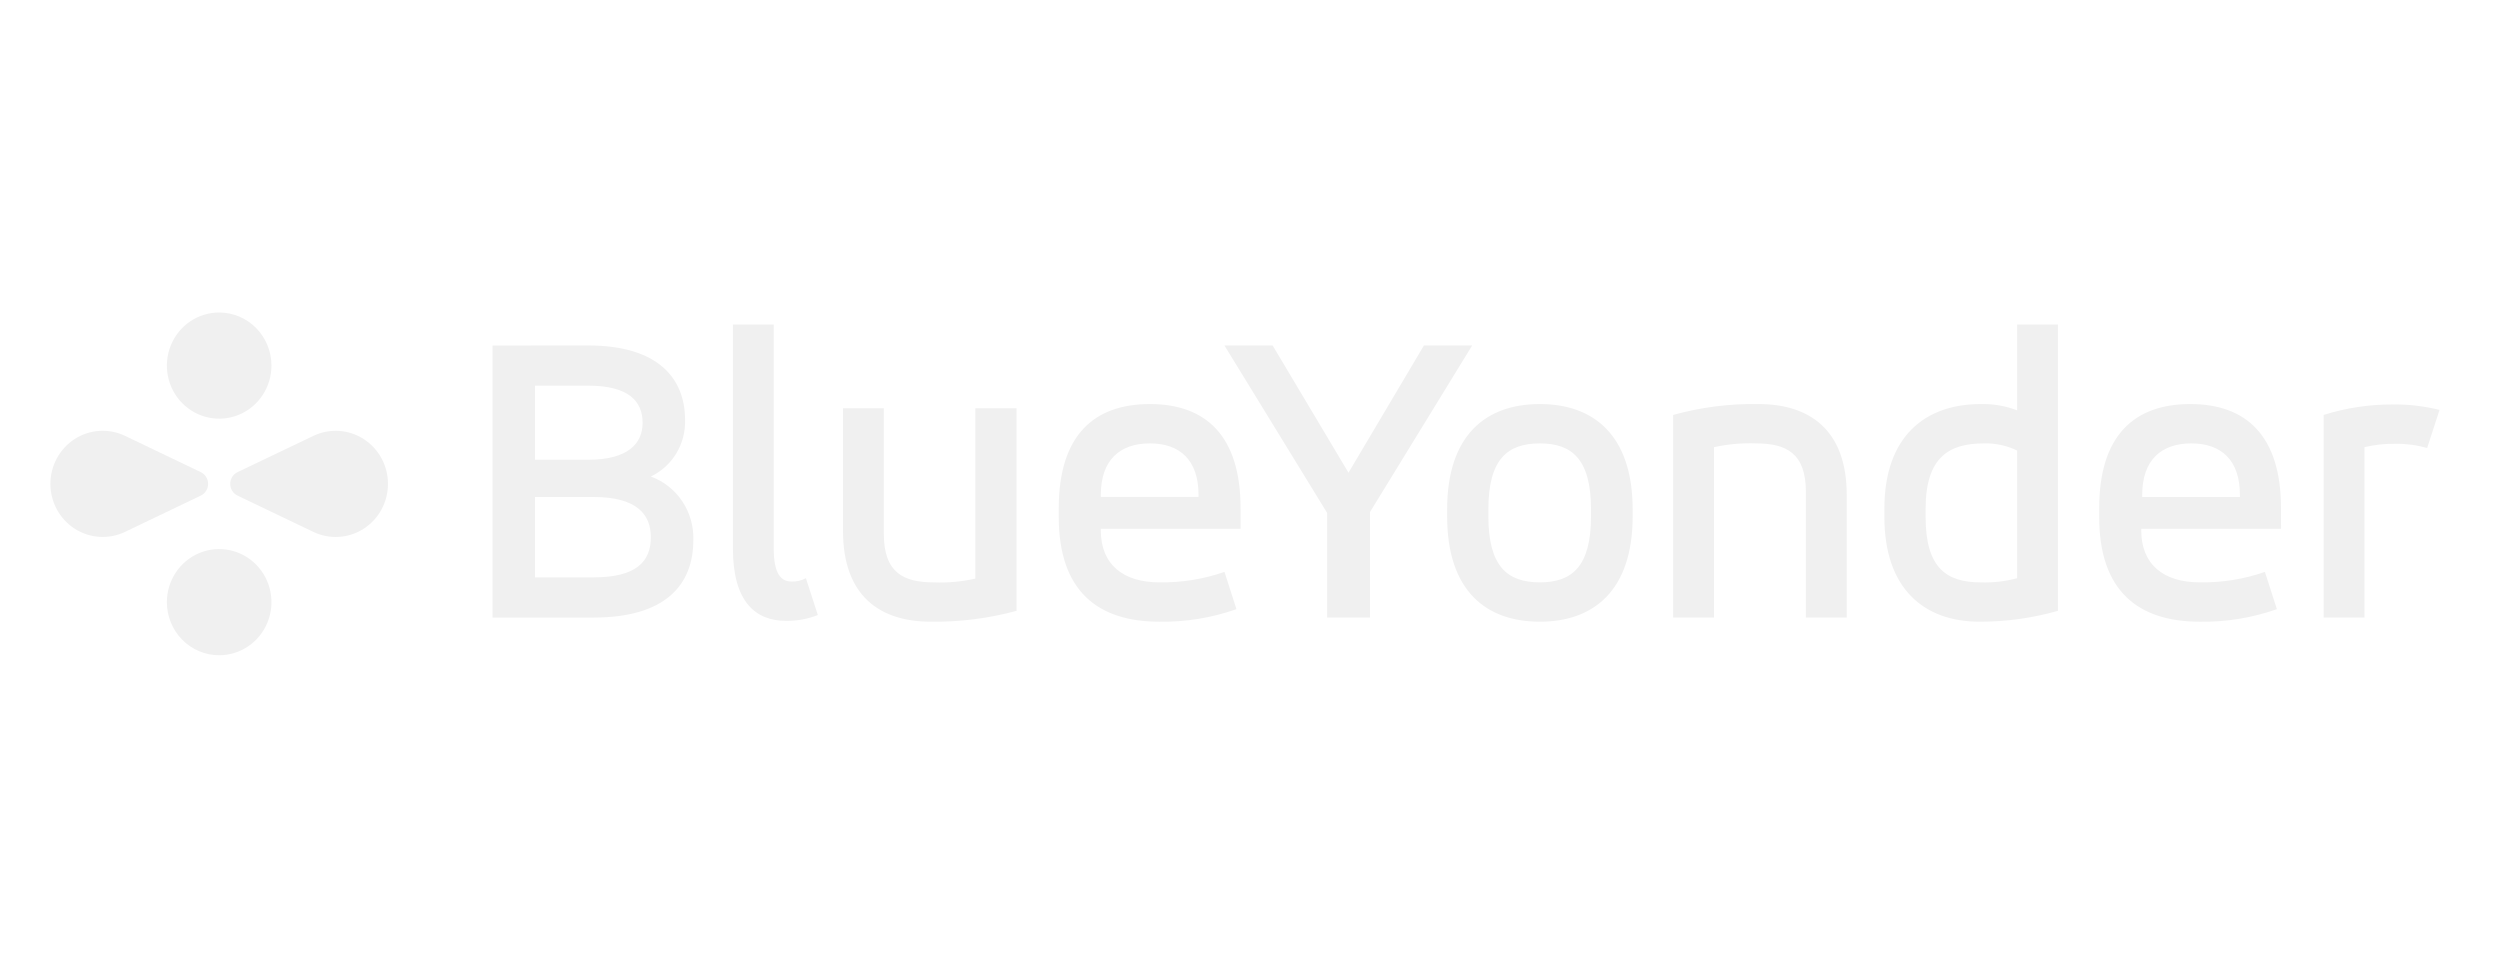
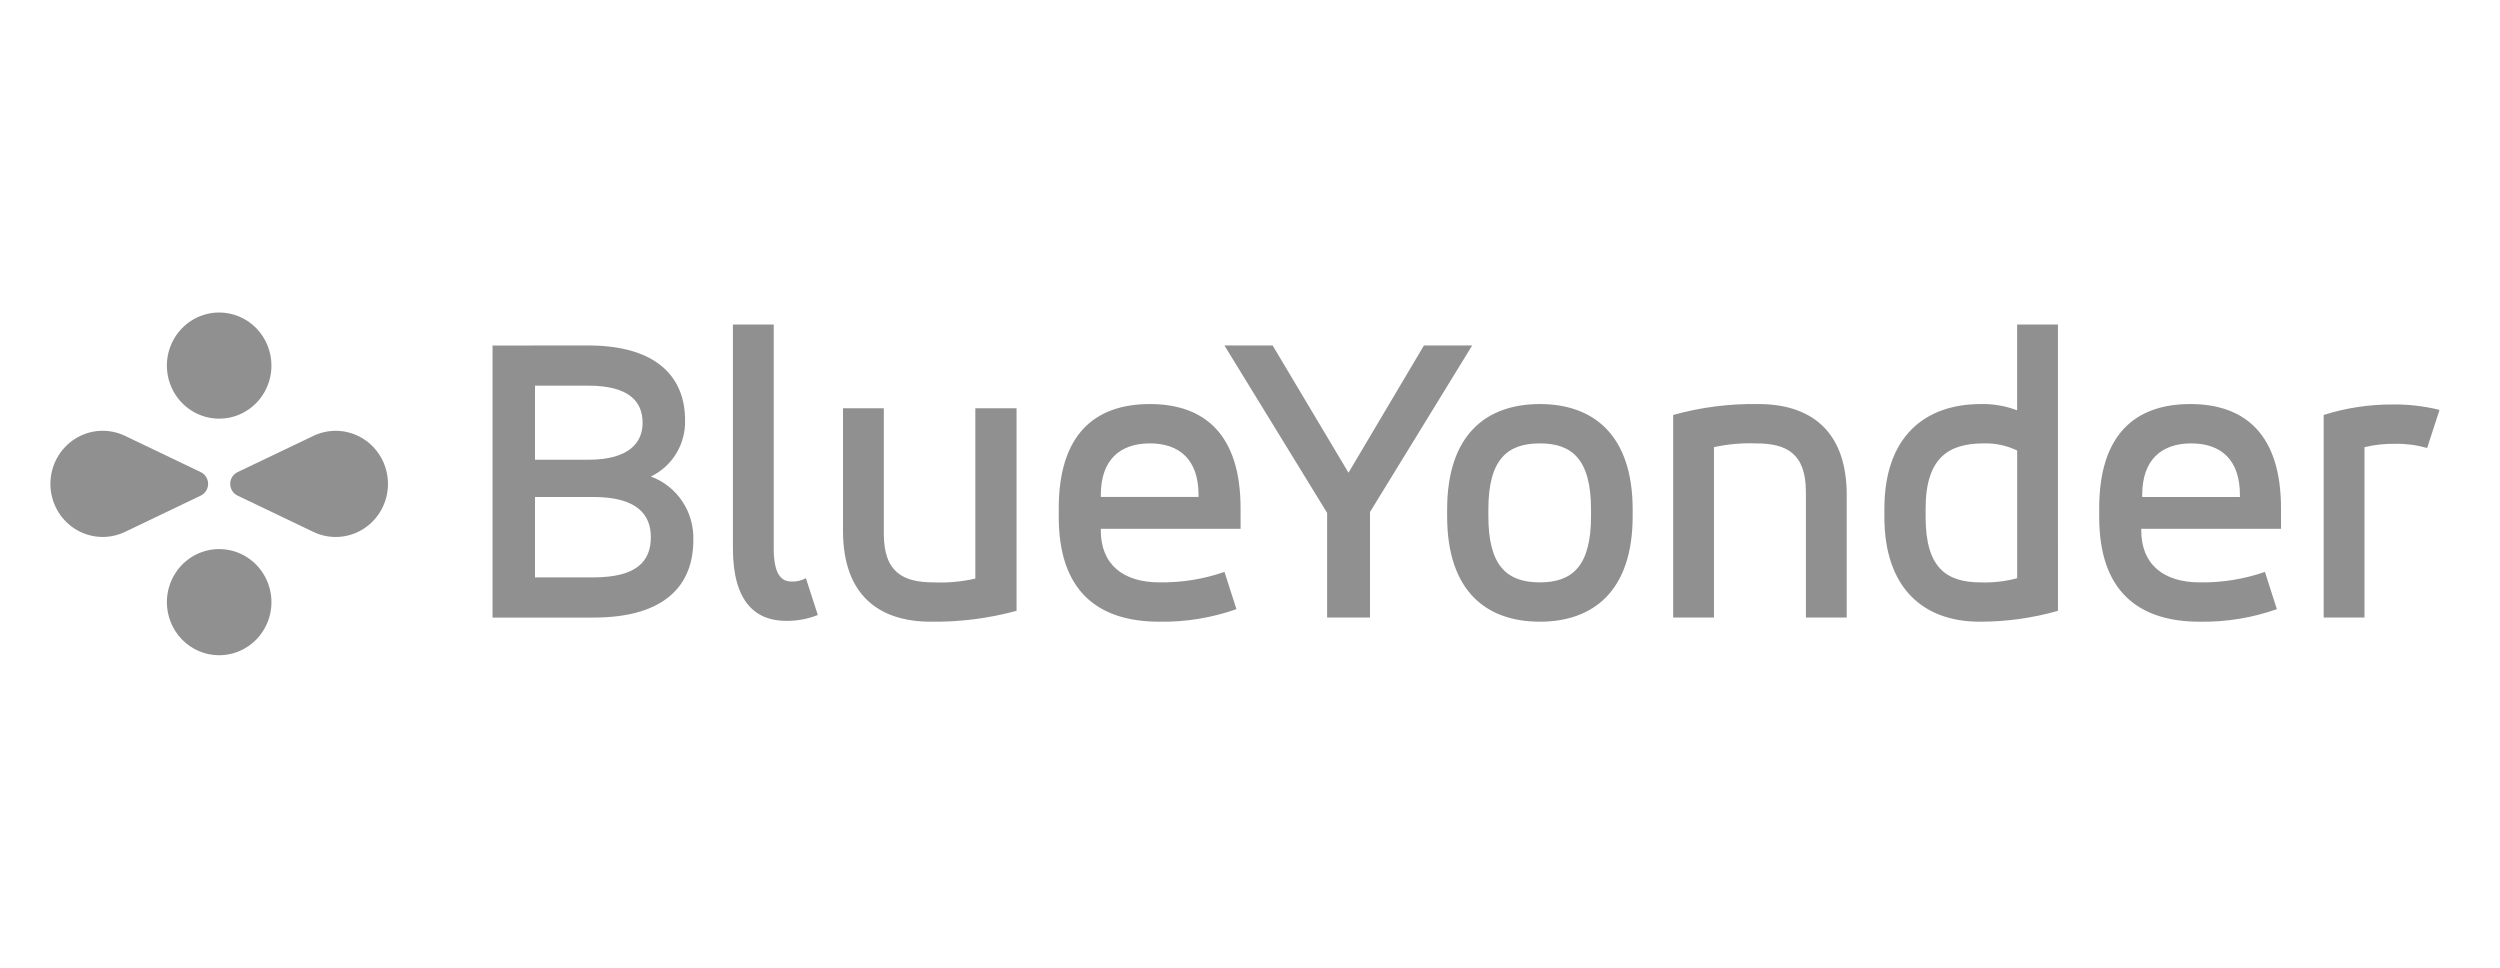
<svg xmlns="http://www.w3.org/2000/svg" width="248" height="96" viewBox="0 0 248 96" fill="none">
-   <path d="M58.348 34.27C65.256 34.27 67.959 37.509 67.959 41.665C67.993 42.834 67.689 43.987 67.086 44.983C66.483 45.978 65.607 46.774 64.564 47.27C65.834 47.735 66.926 48.596 67.683 49.73C68.44 50.864 68.823 52.213 68.778 53.582C68.778 58.025 65.999 61.263 58.879 61.263H48.86V34.276L58.348 34.27ZM53.072 38.257V45.607H58.348C62.356 45.607 63.746 43.946 63.746 41.953C63.746 39.794 62.355 38.257 58.348 38.257H53.072ZM53.072 49.302V57.275H58.879C63.133 57.275 64.564 55.697 64.564 53.288C64.564 51.001 63.133 49.302 58.879 49.302H53.072ZM72.705 32.195H76.754V54.41C76.754 56.942 77.49 57.688 78.513 57.688C79.011 57.711 79.505 57.596 79.944 57.355L81.129 61.009C80.126 61.407 79.057 61.605 77.98 61.59C74.996 61.59 72.705 59.761 72.705 54.407L72.705 32.195ZM100.843 60.594C98.07 61.348 95.207 61.711 92.336 61.673C87.305 61.673 83.626 59.141 83.626 52.663V40.499H87.675V52.955C87.675 56.816 89.638 57.772 92.623 57.772C94.01 57.83 95.398 57.704 96.753 57.397V40.499H100.842L100.843 60.594ZM123.069 52.455H109.2V52.621C109.2 55.985 111.409 57.77 115.008 57.77C117.204 57.805 119.39 57.454 121.469 56.732L122.655 60.428C120.198 61.295 117.609 61.716 115.008 61.673C108.873 61.673 105.028 58.601 105.028 51.293V50.421C105.028 43.155 108.546 40.082 114.067 40.082C119.548 40.082 123.064 43.155 123.064 50.421L123.069 52.455ZM109.205 49.299H118.894V49.092C118.894 45.604 117.012 43.984 114.068 43.984C111.124 43.984 109.201 45.603 109.201 49.092L109.205 49.299ZM135.904 50.794V61.257H131.651V50.879L121.464 34.27H126.245L133.771 46.893L141.255 34.27H146.04L135.904 50.794ZM143.556 50.545C143.556 43.113 147.442 40.082 152.758 40.082C158.034 40.082 161.96 43.113 161.96 50.545V51.209C161.96 58.641 158.034 61.673 152.758 61.673C147.442 61.673 143.556 58.642 143.556 51.209V50.545ZM157.829 50.545C157.829 45.563 155.949 43.985 152.758 43.985C149.529 43.985 147.646 45.563 147.646 50.545V51.209C147.646 56.192 149.528 57.77 152.758 57.77C155.949 57.77 157.829 56.191 157.829 51.209V50.545ZM165.977 41.162C168.734 40.396 171.585 40.032 174.443 40.082C179.474 40.082 183.195 42.615 183.195 49.092V61.258H179.145V48.801C179.145 44.94 177.183 43.985 174.197 43.985C172.797 43.933 171.396 44.059 170.026 44.358V61.258H165.977V41.162ZM204.149 60.594C201.62 61.315 199.005 61.678 196.378 61.673C190.775 61.673 186.931 58.31 186.931 51.293V50.462C186.931 43.279 190.979 40.082 196.5 40.082C197.728 40.054 198.95 40.265 200.099 40.705V32.195H204.148L204.149 60.594ZM191.021 51.293C191.021 56.359 193.107 57.773 196.502 57.773C197.715 57.814 198.928 57.674 200.101 57.358V44.692C199.067 44.195 197.932 43.953 196.788 43.986C193.393 43.986 191.021 45.315 191.021 50.466L191.021 51.293ZM226.279 52.456H212.412V52.622C212.412 55.985 214.62 57.771 218.219 57.771C220.416 57.806 222.602 57.455 224.68 56.733L225.867 60.428C223.409 61.295 220.82 61.717 218.219 61.674C212.084 61.674 208.24 58.602 208.24 51.294V50.422C208.24 43.155 211.758 40.082 217.279 40.082C222.76 40.082 226.276 43.155 226.276 50.422L226.279 52.456ZM212.507 49.3H222.199V49.092C222.199 45.605 220.318 43.985 217.373 43.985C214.428 43.985 212.507 45.604 212.507 49.092V49.3ZM230.508 41.162C232.732 40.46 235.049 40.11 237.378 40.124C238.935 40.104 240.488 40.286 242 40.663L240.773 44.441C239.749 44.148 238.688 44.008 237.624 44.027C236.592 44.006 235.562 44.118 234.557 44.359V61.258H230.509L230.508 41.162Z" fill="#F0F0F0" />
-   <path d="M21.741 31C20.715 31 19.712 31.309 18.859 31.887C18.006 32.466 17.341 33.289 16.949 34.251C16.556 35.213 16.453 36.272 16.654 37.294C16.854 38.315 17.348 39.254 18.073 39.99C18.799 40.726 19.723 41.228 20.729 41.431C21.735 41.634 22.778 41.53 23.726 41.132C24.674 40.733 25.484 40.058 26.054 39.192C26.624 38.326 26.928 37.308 26.928 36.266C26.928 34.87 26.381 33.53 25.409 32.542C24.436 31.555 23.117 31 21.741 31ZM21.741 65C22.767 65 23.77 64.691 24.623 64.112C25.476 63.534 26.141 62.711 26.533 61.749C26.926 60.787 27.029 59.728 26.828 58.706C26.628 57.685 26.134 56.746 25.409 56.01C24.683 55.274 23.759 54.772 22.753 54.569C21.747 54.366 20.704 54.47 19.756 54.868C18.808 55.267 17.998 55.942 17.428 56.808C16.858 57.674 16.554 58.692 16.554 59.734C16.554 61.13 17.1 62.47 18.073 63.458C19.046 64.445 20.365 65 21.741 65ZM22.837 48C22.837 48.245 22.906 48.485 23.036 48.692C23.166 48.899 23.352 49.063 23.571 49.166L31.091 52.767C31.881 53.145 32.753 53.314 33.625 53.258C34.497 53.203 35.342 52.924 36.079 52.449C36.817 51.974 37.425 51.317 37.846 50.539C38.267 49.762 38.487 48.889 38.487 48.002C38.487 47.115 38.267 46.242 37.846 45.465C37.425 44.688 36.817 44.031 36.079 43.556C35.342 43.08 34.497 42.802 33.625 42.746C32.753 42.691 31.881 42.86 31.091 43.238L23.57 46.834C23.351 46.937 23.165 47.101 23.035 47.308C22.905 47.515 22.837 47.755 22.837 48ZM20.645 48C20.645 47.755 20.576 47.515 20.446 47.308C20.316 47.102 20.131 46.937 19.912 46.834L12.393 43.233C11.602 42.856 10.73 42.688 9.859 42.744C8.987 42.8 8.144 43.079 7.406 43.554C6.669 44.029 6.062 44.686 5.641 45.463C5.221 46.24 5 47.113 5 48C5 48.886 5.221 49.759 5.641 50.536C6.062 51.313 6.669 51.97 7.406 52.445C8.144 52.92 8.987 53.199 9.859 53.255C10.73 53.311 11.602 53.143 12.393 52.766L19.913 49.166C20.132 49.063 20.317 48.898 20.447 48.691C20.576 48.485 20.645 48.245 20.645 48Z" fill="#F0F0F0" />
+   <path d="M58.348 34.27C65.256 34.27 67.959 37.509 67.959 41.665C67.993 42.834 67.689 43.987 67.086 44.983C66.483 45.978 65.607 46.774 64.564 47.27C65.834 47.735 66.926 48.596 67.683 49.73C68.44 50.864 68.823 52.213 68.778 53.582C68.778 58.025 65.999 61.263 58.879 61.263H48.86V34.276L58.348 34.27ZM53.072 38.257V45.607H58.348C62.356 45.607 63.746 43.946 63.746 41.953C63.746 39.794 62.355 38.257 58.348 38.257H53.072ZM53.072 49.302V57.275H58.879C63.133 57.275 64.564 55.697 64.564 53.288C64.564 51.001 63.133 49.302 58.879 49.302H53.072ZM72.705 32.195H76.754V54.41C76.754 56.942 77.49 57.688 78.513 57.688C79.011 57.711 79.505 57.596 79.944 57.355L81.129 61.009C80.126 61.407 79.057 61.605 77.98 61.59C74.996 61.59 72.705 59.761 72.705 54.407L72.705 32.195ZM100.843 60.594C98.07 61.348 95.207 61.711 92.336 61.673C87.305 61.673 83.626 59.141 83.626 52.663V40.499H87.675V52.955C87.675 56.816 89.638 57.772 92.623 57.772C94.01 57.83 95.398 57.704 96.753 57.397V40.499H100.842L100.843 60.594ZM123.069 52.455H109.2V52.621C109.2 55.985 111.409 57.77 115.008 57.77C117.204 57.805 119.39 57.454 121.469 56.732L122.655 60.428C120.198 61.295 117.609 61.716 115.008 61.673C108.873 61.673 105.028 58.601 105.028 51.293V50.421C105.028 43.155 108.546 40.082 114.067 40.082C119.548 40.082 123.064 43.155 123.064 50.421L123.069 52.455ZM109.205 49.299H118.894V49.092C118.894 45.604 117.012 43.984 114.068 43.984C111.124 43.984 109.201 45.603 109.201 49.092L109.205 49.299ZM135.904 50.794V61.257H131.651V50.879L121.464 34.27H126.245L133.771 46.893L141.255 34.27H146.04L135.904 50.794ZM143.556 50.545C143.556 43.113 147.442 40.082 152.758 40.082C158.034 40.082 161.96 43.113 161.96 50.545V51.209C161.96 58.641 158.034 61.673 152.758 61.673C147.442 61.673 143.556 58.642 143.556 51.209V50.545ZM157.829 50.545C157.829 45.563 155.949 43.985 152.758 43.985C149.529 43.985 147.646 45.563 147.646 50.545V51.209C147.646 56.192 149.528 57.77 152.758 57.77C155.949 57.77 157.829 56.191 157.829 51.209V50.545ZM165.977 41.162C168.734 40.396 171.585 40.032 174.443 40.082C179.474 40.082 183.195 42.615 183.195 49.092V61.258H179.145V48.801C179.145 44.94 177.183 43.985 174.197 43.985C172.797 43.933 171.396 44.059 170.026 44.358V61.258H165.977V41.162ZM204.149 60.594C201.62 61.315 199.005 61.678 196.378 61.673C190.775 61.673 186.931 58.31 186.931 51.293V50.462C186.931 43.279 190.979 40.082 196.5 40.082C197.728 40.054 198.95 40.265 200.099 40.705V32.195H204.148L204.149 60.594ZM191.021 51.293C191.021 56.359 193.107 57.773 196.502 57.773C197.715 57.814 198.928 57.674 200.101 57.358V44.692C199.067 44.195 197.932 43.953 196.788 43.986C193.393 43.986 191.021 45.315 191.021 50.466L191.021 51.293ZM226.279 52.456H212.412V52.622C212.412 55.985 214.62 57.771 218.219 57.771C220.416 57.806 222.602 57.455 224.68 56.733L225.867 60.428C223.409 61.295 220.82 61.717 218.219 61.674C212.084 61.674 208.24 58.602 208.24 51.294V50.422C208.24 43.155 211.758 40.082 217.279 40.082C222.76 40.082 226.276 43.155 226.276 50.422L226.279 52.456ZM212.507 49.3H222.199V49.092C222.199 45.605 220.318 43.985 217.373 43.985C214.428 43.985 212.507 45.604 212.507 49.092V49.3ZM230.508 41.162C232.732 40.46 235.049 40.11 237.378 40.124C238.935 40.104 240.488 40.286 242 40.663L240.773 44.441C239.749 44.148 238.688 44.008 237.624 44.027C236.592 44.006 235.562 44.118 234.557 44.359V61.258H230.509L230.508 41.162Z" fill="#909090" />
+   <path d="M21.741 31C20.715 31 19.712 31.309 18.859 31.887C18.006 32.466 17.341 33.289 16.949 34.251C16.556 35.213 16.453 36.272 16.654 37.294C16.854 38.315 17.348 39.254 18.073 39.99C18.799 40.726 19.723 41.228 20.729 41.431C21.735 41.634 22.778 41.53 23.726 41.132C24.674 40.733 25.484 40.058 26.054 39.192C26.624 38.326 26.928 37.308 26.928 36.266C26.928 34.87 26.381 33.53 25.409 32.542C24.436 31.555 23.117 31 21.741 31ZM21.741 65C22.767 65 23.77 64.691 24.623 64.112C25.476 63.534 26.141 62.711 26.533 61.749C26.926 60.787 27.029 59.728 26.828 58.706C26.628 57.685 26.134 56.746 25.409 56.01C24.683 55.274 23.759 54.772 22.753 54.569C21.747 54.366 20.704 54.47 19.756 54.868C18.808 55.267 17.998 55.942 17.428 56.808C16.858 57.674 16.554 58.692 16.554 59.734C16.554 61.13 17.1 62.47 18.073 63.458C19.046 64.445 20.365 65 21.741 65ZM22.837 48C22.837 48.245 22.906 48.485 23.036 48.692C23.166 48.899 23.352 49.063 23.571 49.166L31.091 52.767C31.881 53.145 32.753 53.314 33.625 53.258C34.497 53.203 35.342 52.924 36.079 52.449C36.817 51.974 37.425 51.317 37.846 50.539C38.267 49.762 38.487 48.889 38.487 48.002C38.487 47.115 38.267 46.242 37.846 45.465C37.425 44.688 36.817 44.031 36.079 43.556C35.342 43.08 34.497 42.802 33.625 42.746C32.753 42.691 31.881 42.86 31.091 43.238L23.57 46.834C23.351 46.937 23.165 47.101 23.035 47.308C22.905 47.515 22.837 47.755 22.837 48ZM20.645 48C20.645 47.755 20.576 47.515 20.446 47.308C20.316 47.102 20.131 46.937 19.912 46.834L12.393 43.233C11.602 42.856 10.73 42.688 9.859 42.744C8.987 42.8 8.144 43.079 7.406 43.554C6.669 44.029 6.062 44.686 5.641 45.463C5.221 46.24 5 47.113 5 48C5 48.886 5.221 49.759 5.641 50.536C6.062 51.313 6.669 51.97 7.406 52.445C8.144 52.92 8.987 53.199 9.859 53.255C10.73 53.311 11.602 53.143 12.393 52.766L19.913 49.166C20.132 49.063 20.317 48.898 20.447 48.691C20.576 48.485 20.645 48.245 20.645 48Z" fill="#909090" />
</svg>
